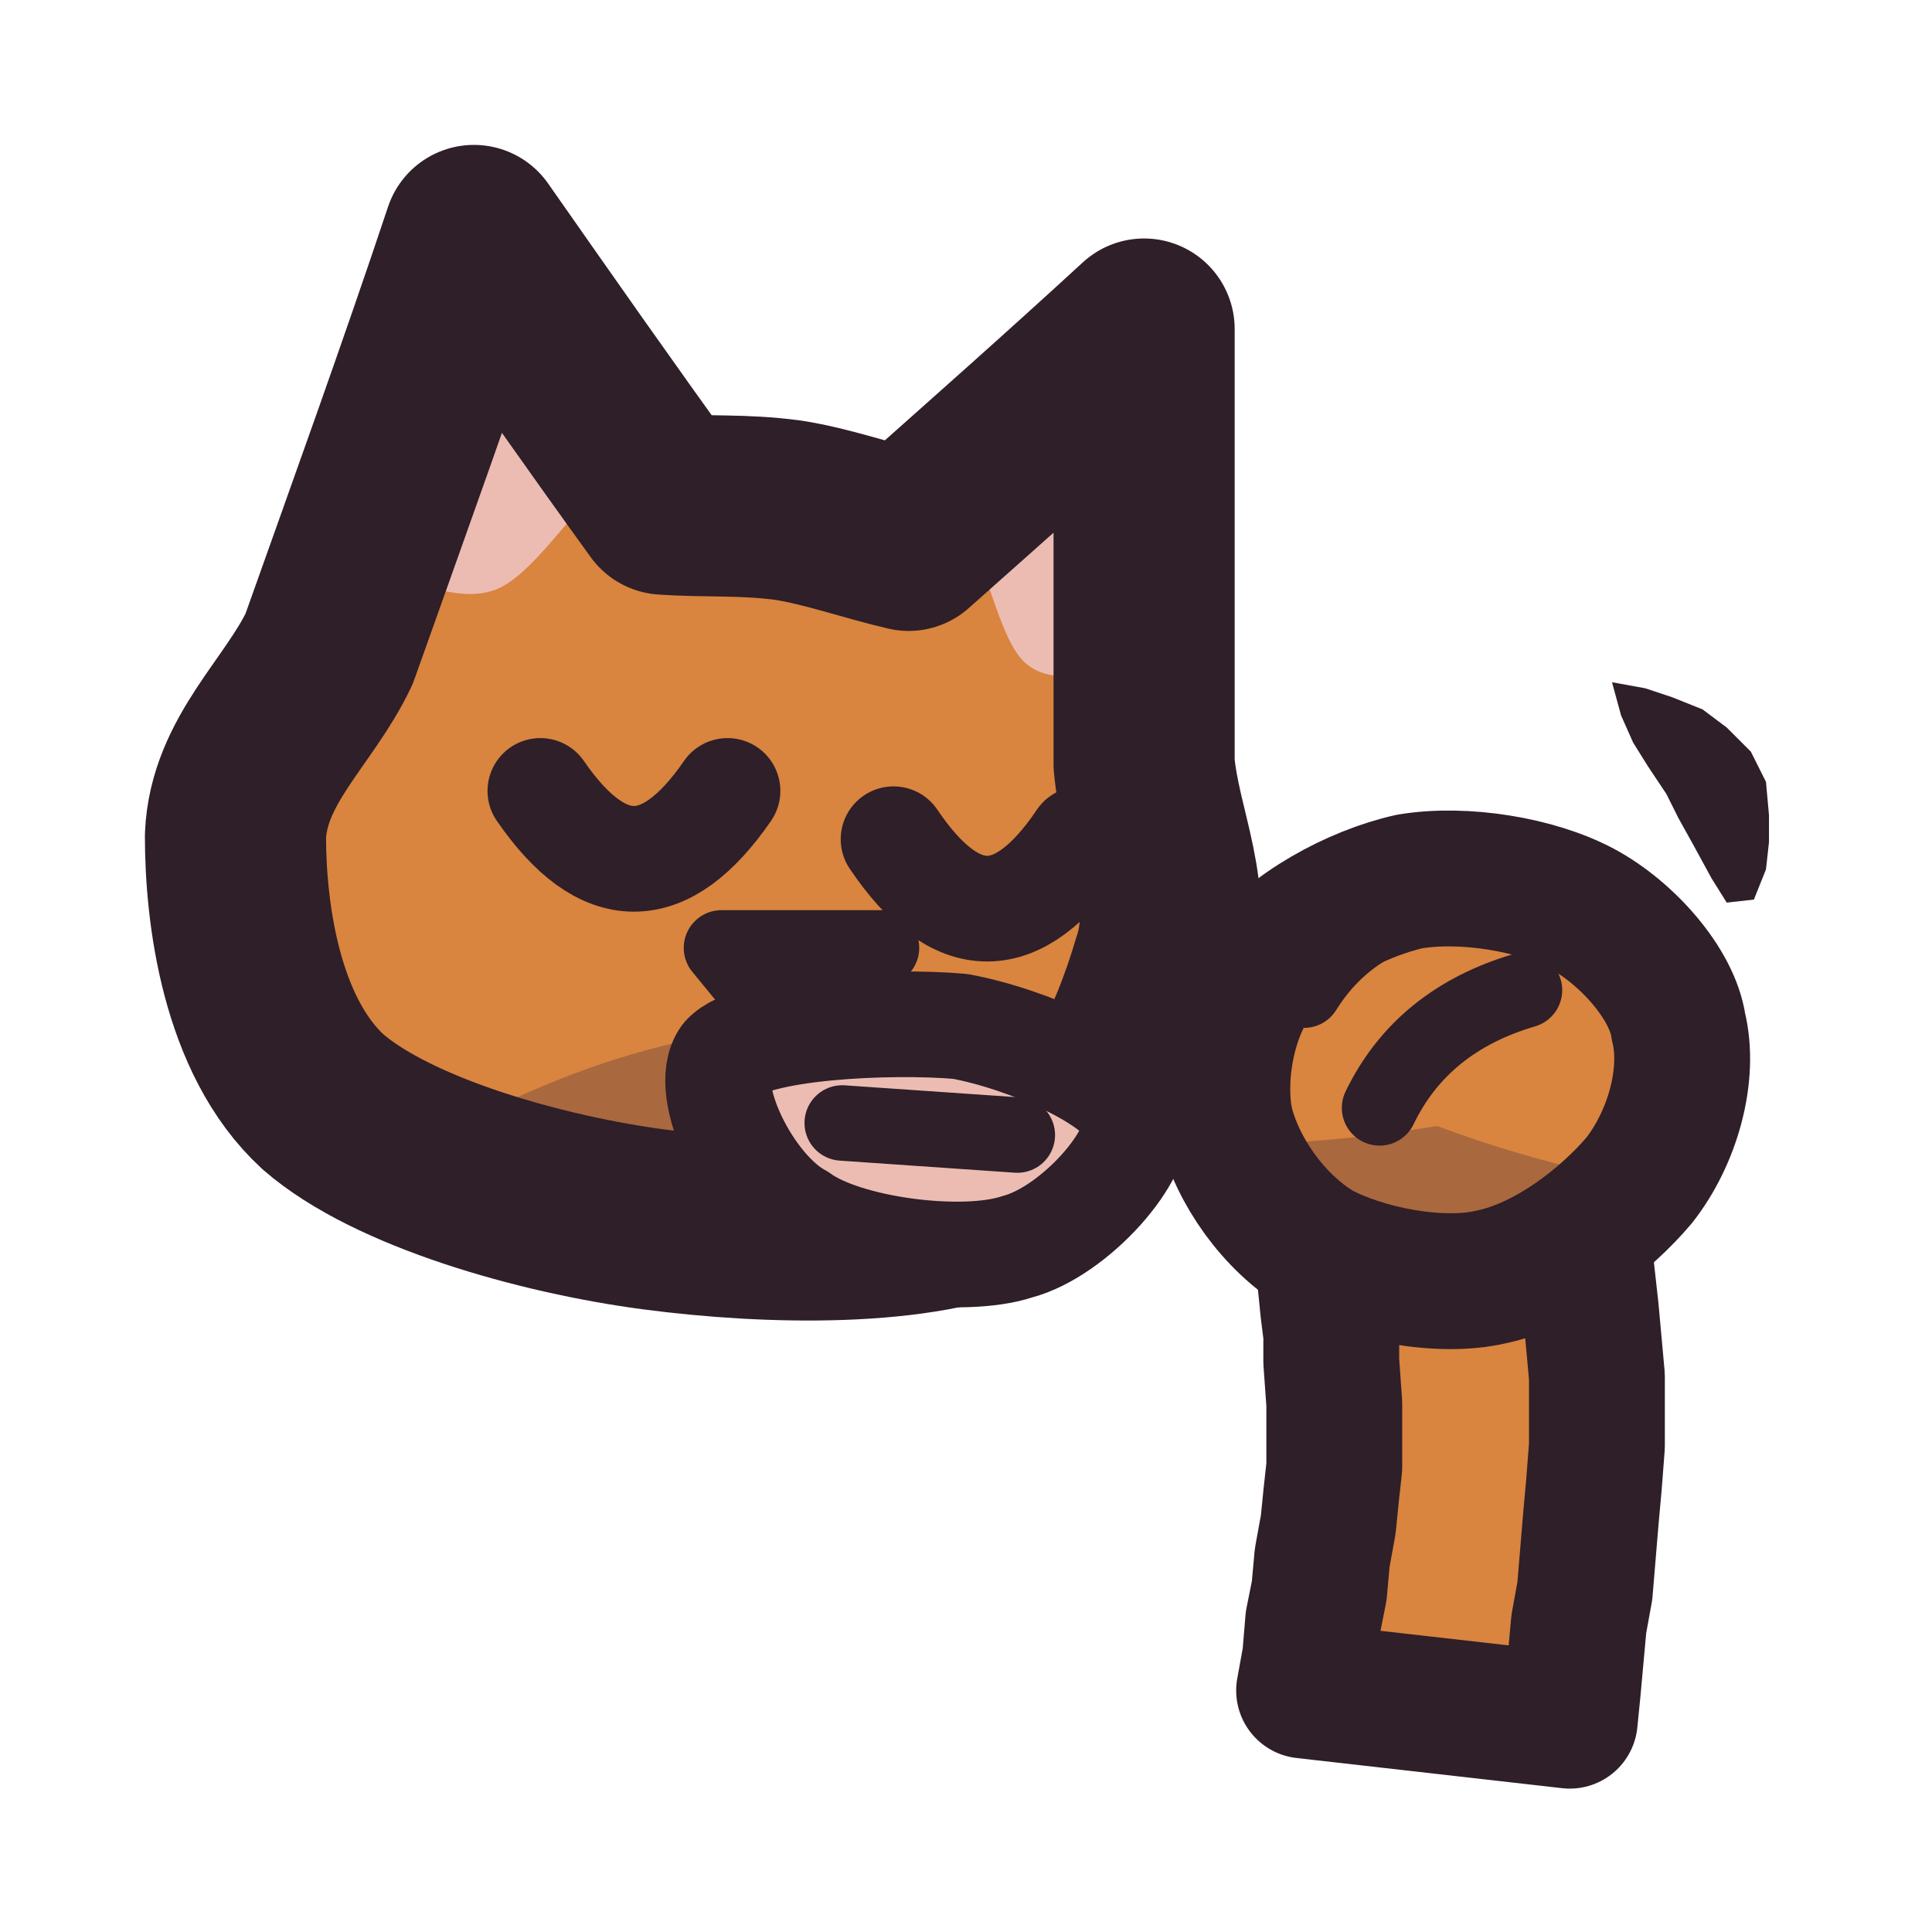
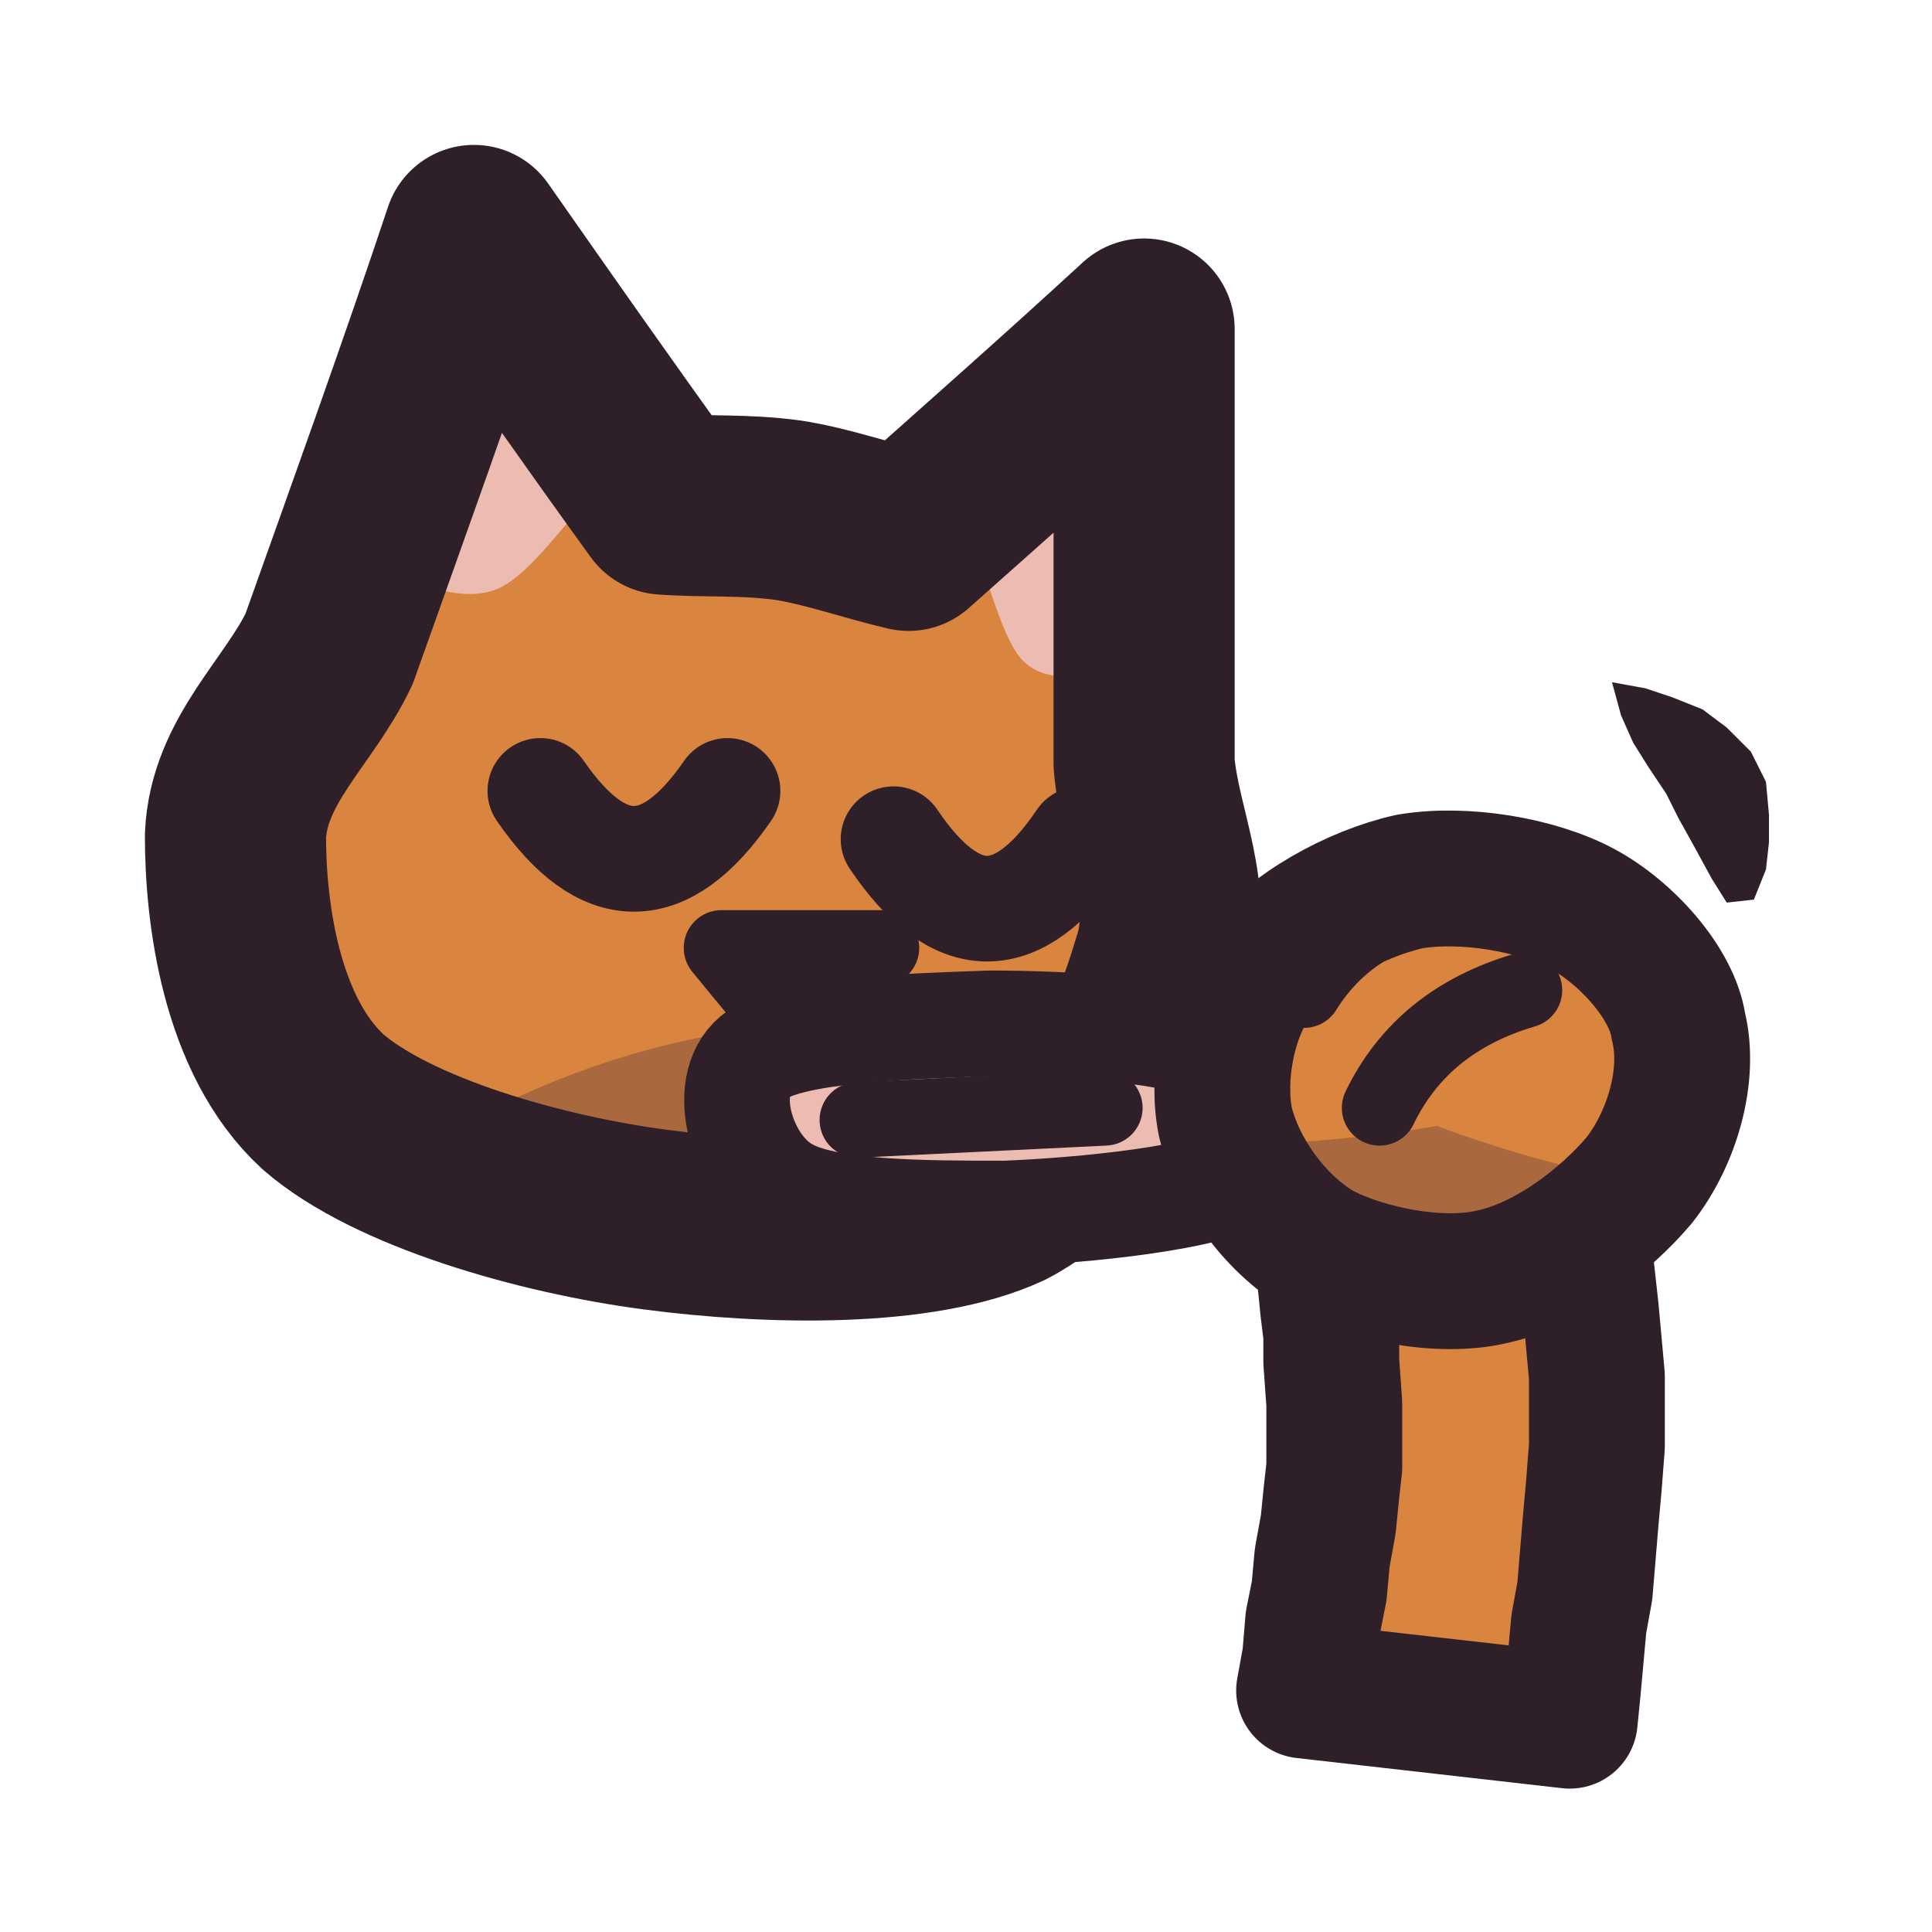
<svg xmlns="http://www.w3.org/2000/svg" viewBox="0 0 64 64" width="64" height="64">
  <defs>
    <clipPath id="icon-lick-clip1">
      <path d="M7.8 27.7C7.9 25.2 9.9 23.6 10.9 21.5C12.5 17 14.2 12.3 15.7 7.8C17.8 10.8 19.9 13.8 22 16.7C23.4 16.8 24.6 16.7 26.1 16.9C27.4 17.1 28.8 17.6 30.1 17.9C32.8 15.5 35.4 13.2 37.9 10.9C37.9 15.7 37.9 20.5 37.9 25.3C38.1 27.6 39.3 29.7 38.5 32C37.8 34.4 36.2 38.2 33.3 39.7C30.5 41 25.5 40.9 21.7 40.4C17.9 39.9 13 38.5 10.7 36.5C8.3 34.3 7.8 30.2 7.8 27.7Z" />
    </clipPath>
    <clipPath id="icon-lick-clip2">
      <path d="M55.6 34C56 35.6 55.4 37.7 54.3 39.1C53.2 40.4 51.3 41.9 49.4 42.3C47.7 42.7 45.2 42.2 43.7 41.4C42.2 40.5 41 38.8 40.6 37.2C40.3 35.8 40.6 33.6 41.7 32.2C42.7 30.8 44.9 29.6 46.7 29.2C48.5 28.9 50.9 29.3 52.4 30.1C53.9 30.9 55.4 32.6 55.6 34Z" />
    </clipPath>
  </defs>
  <g id="p-head">
    <path d="M7.8 27.7C7.9 25.2 9.9 23.6 10.9 21.5C12.5 17 14.2 12.3 15.7 7.8C17.8 10.8 19.9 13.8 22 16.7C23.4 16.8 24.6 16.7 26.1 16.9C27.4 17.1 28.8 17.6 30.1 17.9C32.8 15.5 35.4 13.2 37.9 10.9C37.9 15.7 37.9 20.5 37.9 25.3C38.1 27.6 39.3 29.7 38.5 32C37.8 34.4 36.2 38.2 33.3 39.7C30.5 41 25.5 40.9 21.7 40.4C17.9 39.9 13 38.5 10.7 36.5C8.3 34.3 7.8 30.2 7.8 27.7Z" fill="#d9843f" />
    <path d="M12.9 19.2C13.9 16.4 14.9 13.7 15.9 11C17.3 12.7 18.5 14.5 19.8 16.2C18.7 17.3 17.6 19 16.5 19.5C15.3 20 14.1 19.3 12.9 19.2Z" fill="#ecbcb2" />
    <path d="M36.9 22.5C36.9 19.7 36.8 16.8 36.8 13.9C35.3 15.2 33.7 16.6 32.2 18C32.8 19.3 33.2 21.2 33.9 21.9C34.7 22.7 36 22.3 36.9 22.5Z" fill="#ecbcb2" />
    <path d="M1.1 35.2Q8.8 36.2 16.6 36.6Q24.3 32.9 32.1 34.3Q39.8 35.7 47.6 34.4Q55.4 37.2 63.1 36.7L63.1 61.4L1.1 61.4Z" fill="#3f2541" fill-opacity="0.3" clip-path="url(#icon-lick-clip1)" />
    <path d="M17.9 26.2Q21 30.7 24.1 26.2" fill="none" stroke="#2e1f29" stroke-width="3.5" stroke-linecap="round" stroke-linejoin="round" />
    <path d="M29.6 27.8Q32.7 32.4 35.8 27.8" fill="none" stroke="#2e1f29" stroke-width="3.5" stroke-linecap="round" stroke-linejoin="round" />
    <path d="M23.9 31.4C25.7 31.4 27.4 31.4 29.2 31.4C28.3 32.5 27.4 33.6 26.6 34.6C25.7 33.6 24.8 32.5 23.9 31.4Z" fill="#d99a93" />
    <path d="M23.9 31.4C25.7 31.4 27.4 31.4 29.2 31.4C28.3 32.5 27.4 33.6 26.6 34.6C25.7 33.6 24.8 32.5 23.9 31.4Z" fill="none" stroke="#2e1f29" stroke-width="2.5" stroke-linecap="round" stroke-linejoin="round" />
    <path d="M7.8 27.7C7.9 25.2 9.9 23.6 10.9 21.5C12.5 17 14.2 12.3 15.7 7.8C17.8 10.8 19.9 13.8 22 16.7C23.4 16.8 24.6 16.7 26.1 16.9C27.4 17.1 28.8 17.6 30.1 17.9C32.8 15.5 35.4 13.2 37.9 10.9C37.9 15.7 37.9 20.5 37.9 25.3C38.1 27.6 39.3 29.7 38.5 32C37.8 34.4 36.2 38.2 33.3 39.7C30.5 41 25.5 40.9 21.7 40.4C17.9 39.9 13 38.5 10.7 36.5C8.3 34.3 7.8 30.2 7.8 27.7Z" fill="none" stroke="#2e1f29" stroke-width="6" stroke-linecap="round" stroke-linejoin="round" />
  </g>
  <g id="p-tongue">
-     <path d="M24 35C24.9 34 29.5 33.8 31.8 34C34 34.4 37.2 35.8 37.6 37C37.9 38.2 35.6 40.8 33.7 41.3C31.9 41.9 28 41.4 26.5 40.3C24.8 39.4 23.2 36.1 24 35Z" fill="#ecbcb2" />
-     <path d="M27.9 37.2L33.7 37.6" fill="none" stroke="#2e1f29" stroke-width="2.5" stroke-linecap="round" stroke-linejoin="round" />
-     <path d="M24 35C24.9 34 29.5 33.8 31.8 34C34 34.4 37.2 35.8 37.6 37C37.9 38.2 35.6 40.8 33.7 41.3C31.9 41.9 28 41.4 26.5 40.3C24.8 39.4 23.2 36.1 24 35Z" fill="none" stroke="#2e1f29" stroke-width="3.5" stroke-linecap="round" stroke-linejoin="round" />
+     <path d="M25 35C26.1 34.1 30.1 34 32.8 33.9C35.3 33.9 39.1 34.1 40.5 34.9C42 35.8 42.7 37.9 41.5 38.8C40.2 39.7 35.8 40.1 33.3 40.2C30.6 40.2 27.3 40.2 26 39.4C24.6 38.6 23.8 36 25 35Z" fill="#ecbcb2" />
+     <path d="M28.4 37.1L36.6 36.7" fill="none" stroke="#2e1f29" stroke-width="2.5" stroke-linecap="round" stroke-linejoin="round" />
+     <path d="M25 35C26.1 34.1 30.1 34 32.8 33.9C35.3 33.9 39.1 34.1 40.5 34.9C42 35.8 42.7 37.9 41.5 38.8C40.2 39.7 35.8 40.1 33.3 40.2C30.6 40.2 27.3 40.2 26 39.4C24.6 38.6 23.8 36 25 35Z" fill="none" stroke="#2e1f29" stroke-width="3.5" stroke-linecap="round" stroke-linejoin="round" />
  </g>
  <g id="p-leg">
    <path d="M52 57L52.1 56L52.2 54.9L52.3 53.8L52.5 52.7L52.6 51.5L52.7 50.3L52.8 49.2L52.9 47.9L52.9 46.7L52.9 45.6L52.8 44.5L52.7 43.4L52.6 42.5L52.5 41.6L52.5 40.6L52.4 39.8L43.7 40.3L43.8 41.4L43.9 42.4L44 43.4L44.1 44.2L44.1 45.1L44.2 46.5L44.2 47.7L44.2 48.6L44.1 49.5L44 50.5L43.8 51.6L43.7 52.7L43.5 53.7L43.4 54.9L43.2 56Z" fill="#d9843f" />
    <path d="M52 57L52.1 56L52.2 54.9L52.3 53.8L52.5 52.7L52.6 51.5L52.7 50.3L52.8 49.2L52.9 47.9L52.9 46.7L52.9 45.6L52.8 44.5L52.7 43.4L52.6 42.5L52.5 41.6L52.5 40.6L52.4 39.8L43.7 40.3L43.8 41.4L43.9 42.4L44 43.4L44.1 44.2L44.1 45.1L44.2 46.5L44.2 47.7L44.2 48.6L44.1 49.5L44 50.5L43.8 51.6L43.7 52.7L43.5 53.7L43.4 54.9L43.2 56Z" fill="none" stroke="#2e1f29" stroke-width="4.5" stroke-linecap="round" stroke-linejoin="round" />
  </g>
  <g id="p-paw">
    <path d="M55.6 34C56 35.6 55.4 37.7 54.3 39.1C53.2 40.4 51.3 41.9 49.4 42.3C47.7 42.7 45.2 42.2 43.7 41.4C42.2 40.5 41 38.8 40.6 37.2C40.3 35.8 40.6 33.6 41.7 32.2C42.7 30.8 44.9 29.6 46.7 29.2C48.5 28.9 50.9 29.3 52.4 30.1C53.9 30.9 55.4 32.6 55.6 34Z" fill="#d9843f" />
    <path d="M1.1 38.1Q8.8 39.1 16.6 39.5Q24.3 35.8 32.1 37.2Q39.8 38.6 47.6 37.3Q55.4 40.2 63.1 39.6L63.1 61.4L1.1 61.4Z" fill="#3f2541" fill-opacity="0.3" clip-path="url(#icon-lick-clip2)" />
    <path d="M55.6 34C56 35.6 55.4 37.7 54.3 39.1C53.2 40.4 51.3 41.9 49.4 42.3C47.7 42.7 45.2 42.2 43.7 41.4C42.2 40.5 41 38.8 40.6 37.2C40.3 35.8 40.6 33.6 41.7 32.2C42.7 30.8 44.9 29.6 46.7 29.2C48.5 28.9 50.9 29.3 52.4 30.1C53.9 30.9 55.4 32.6 55.6 34Z" fill="none" stroke="#2e1f29" stroke-width="4.5" stroke-linecap="round" stroke-linejoin="round" />
    <path d="M43.2 32.8Q44.7 30.4 47.6 29.9M45.7 36.7Q47.1 33.8 50.5 32.8" fill="none" stroke="#2e1f29" stroke-width="2.5" stroke-linecap="round" stroke-linejoin="round" />
  </g>
  <g id="p-lick">
    <path d="M53.4 22.6L53.7 23.7L54.1 24.6L54.6 25.4L55.2 26.3L55.6 27.1L56.1 28L56.7 29.1L57.2 29.9L58.1 29.8L58.5 28.8L58.6 27.9L58.6 27L58.5 25.9L58 24.9L57.2 24.1L56.4 23.5L55.4 23.1L54.5 22.8L53.4 22.6Z" fill="#2e1f29" />
  </g>
</svg>
